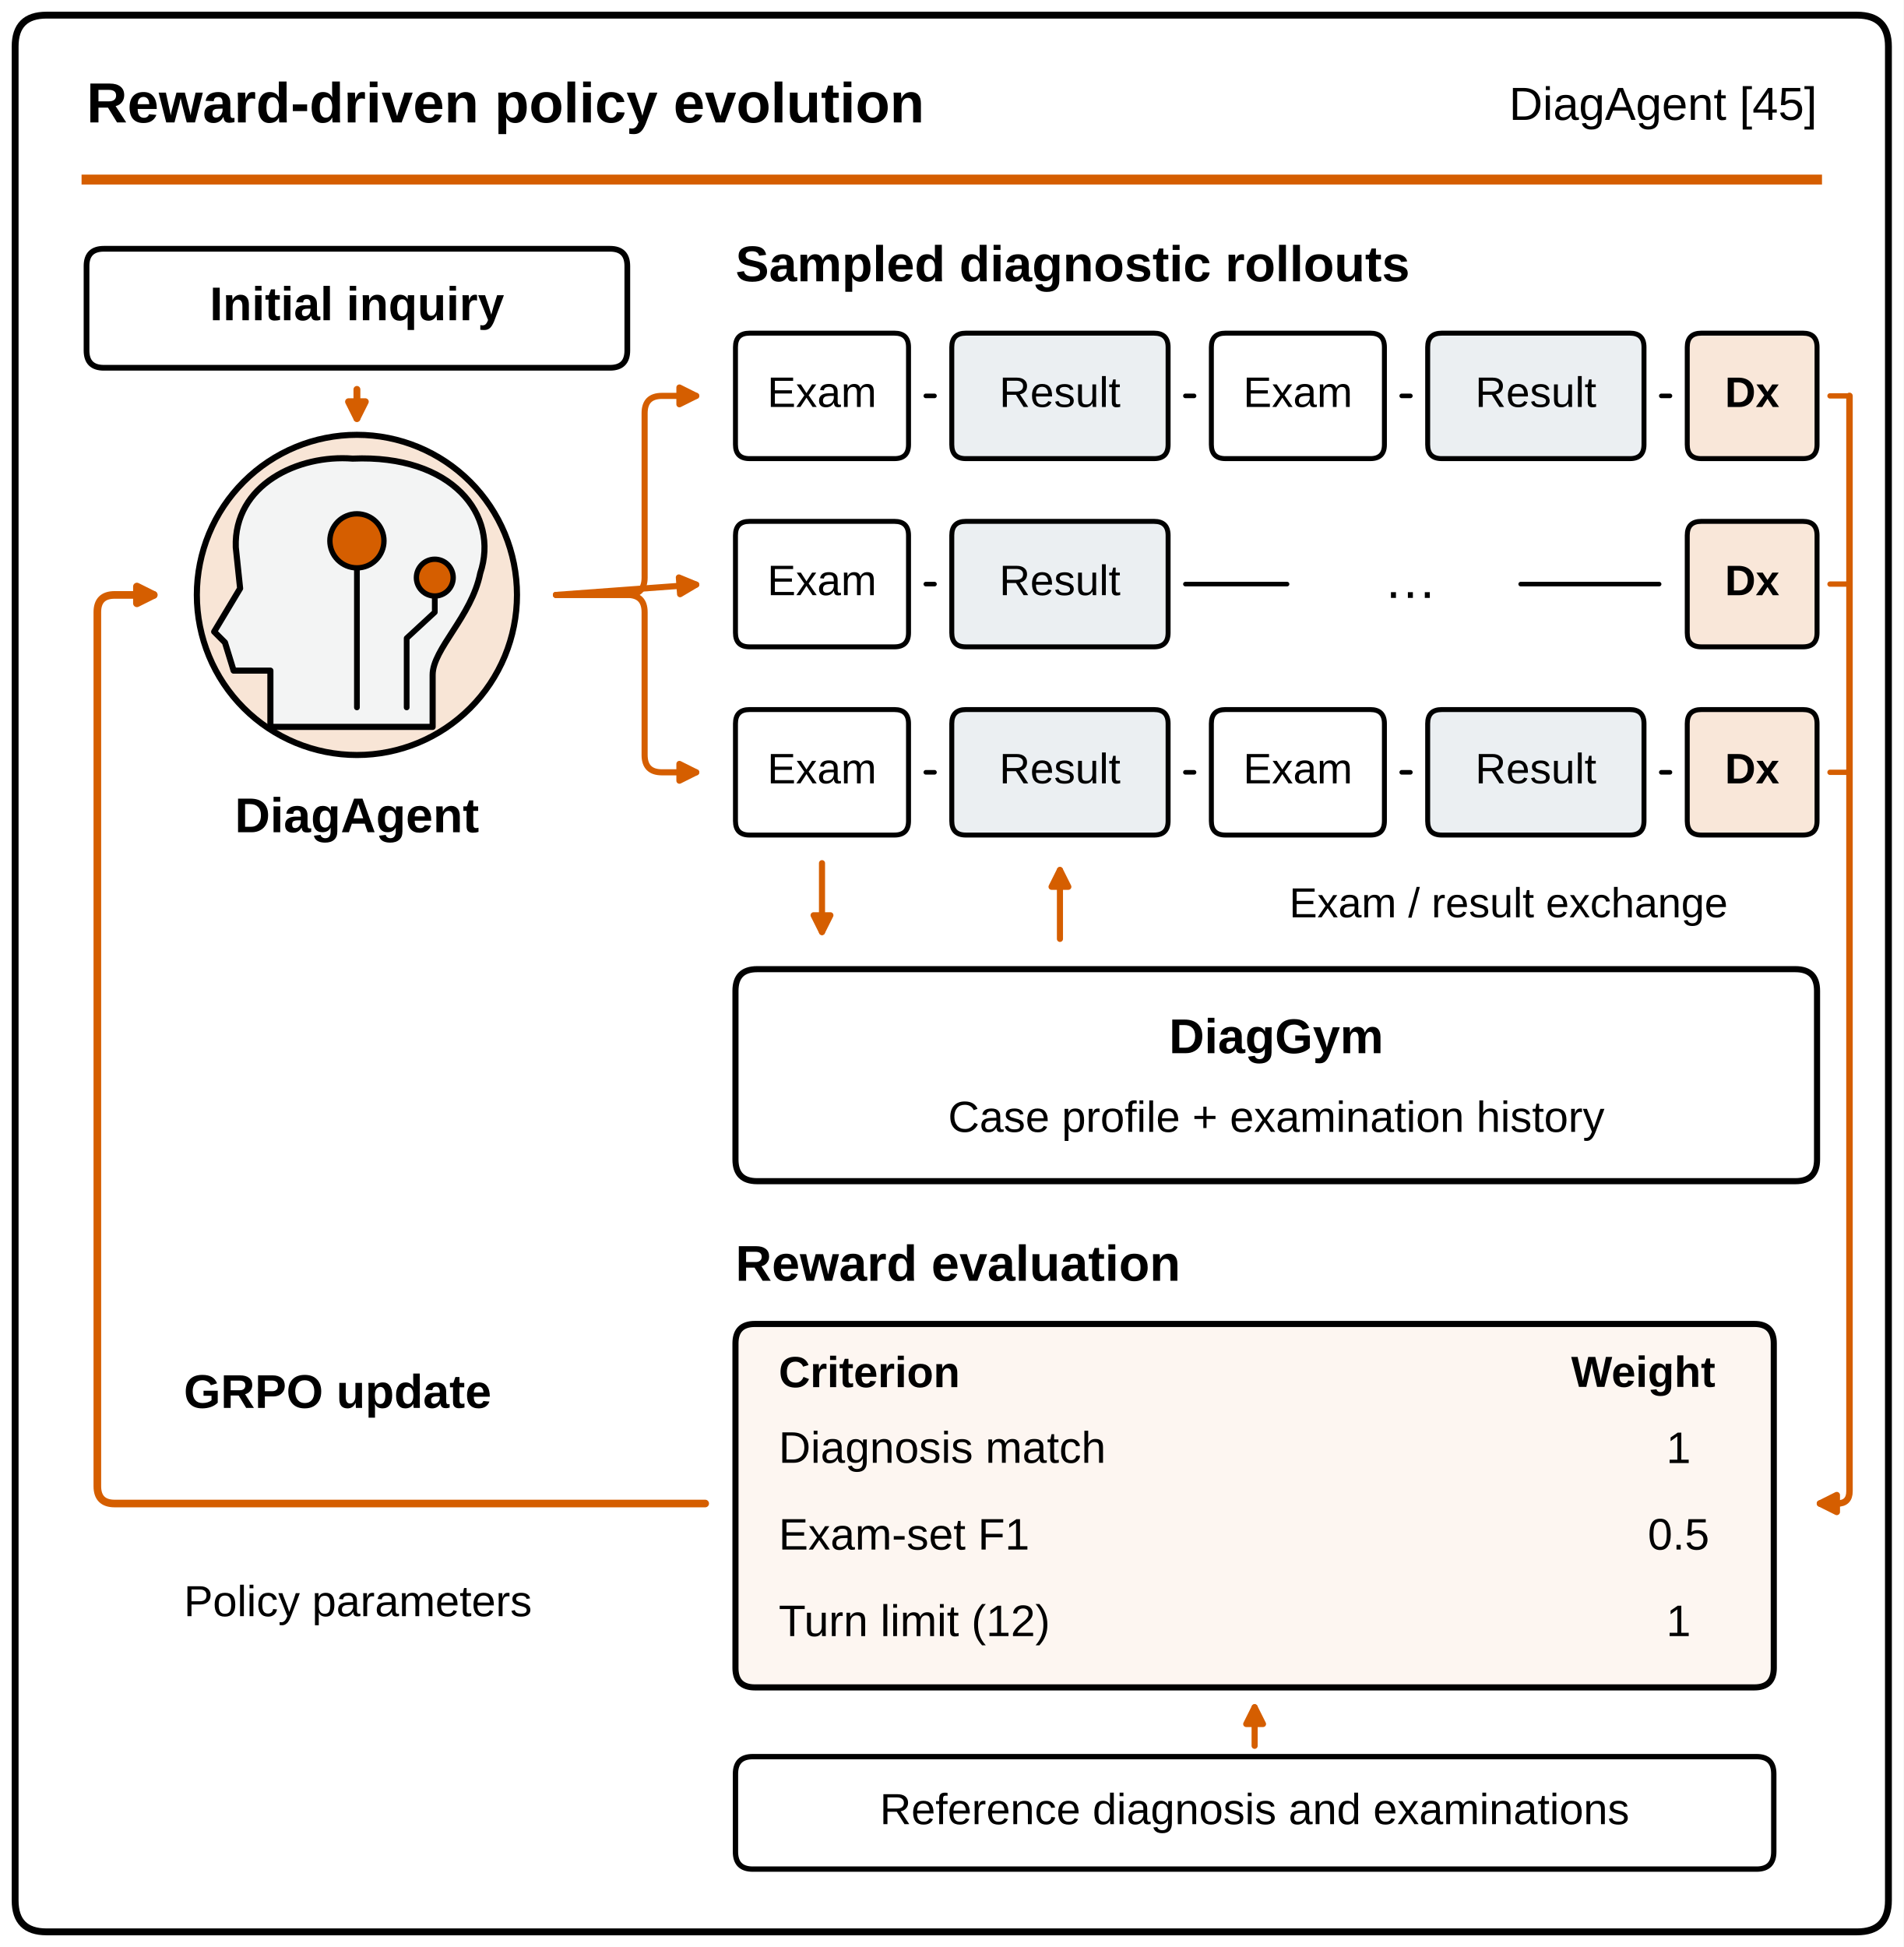
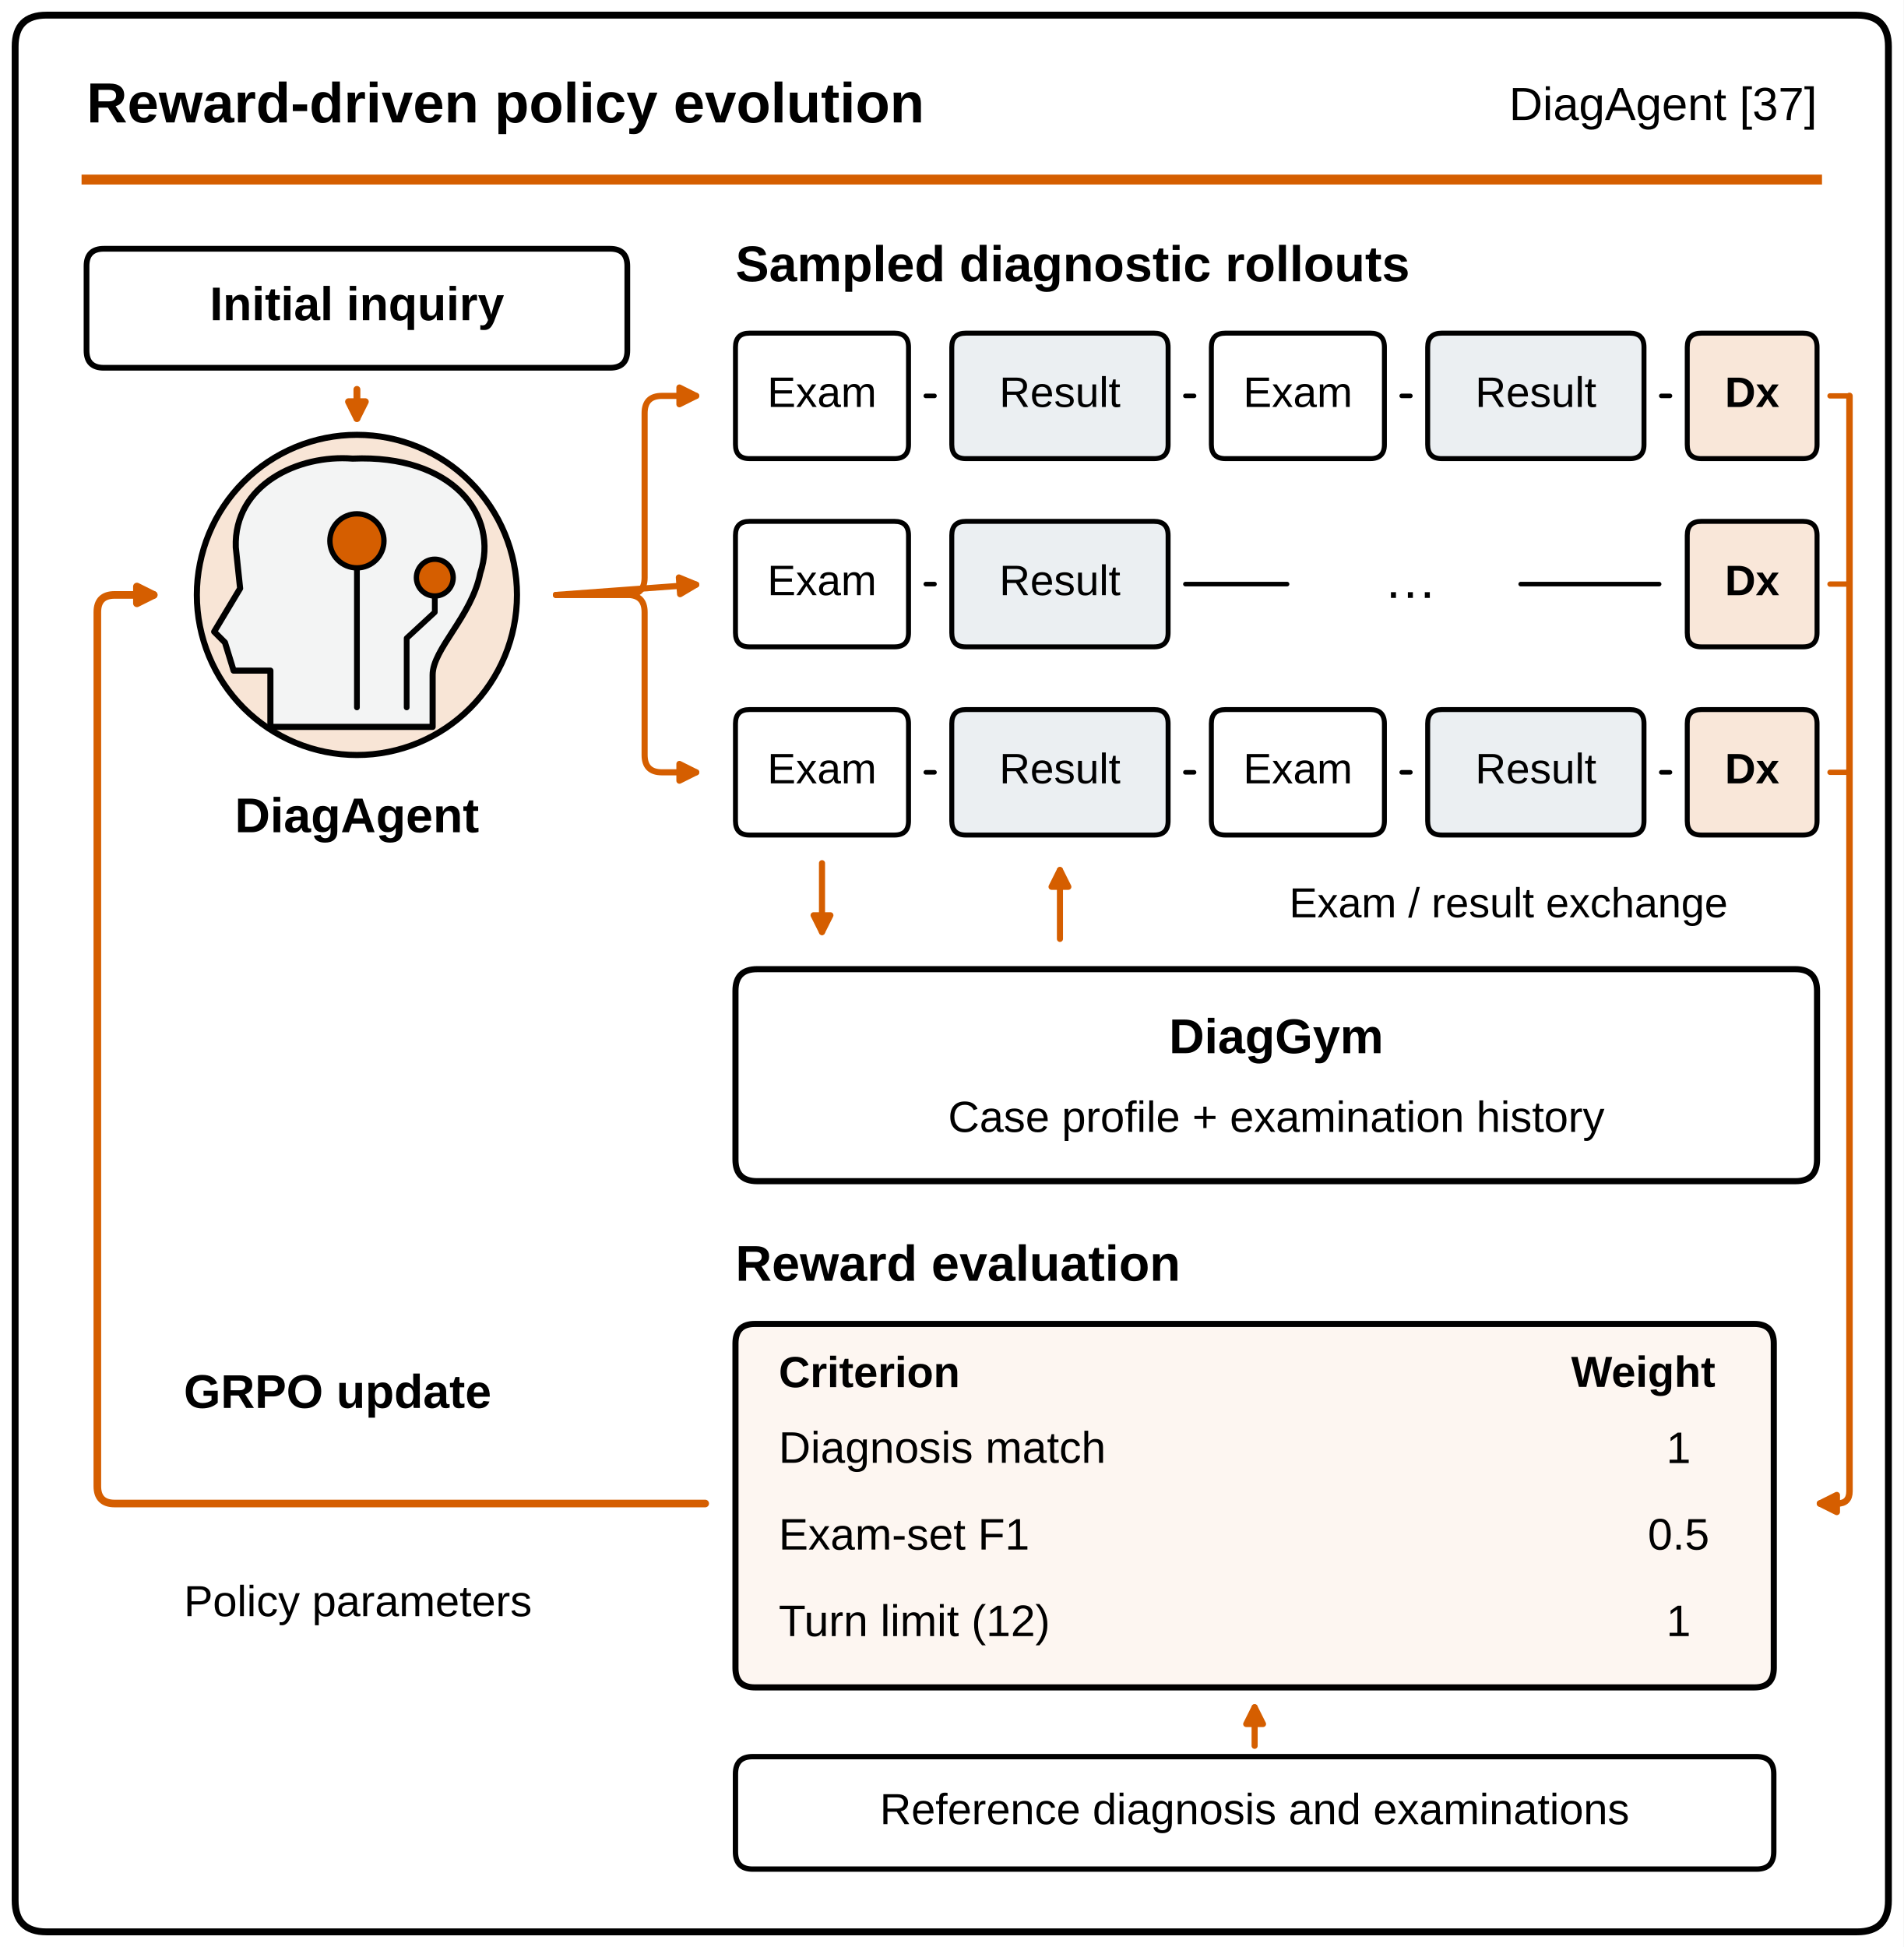
<svg xmlns="http://www.w3.org/2000/svg" width="249.449pt" height="255.118pt" viewBox="0 0 249.449 255.118" version="1.1">
  <defs>
    <style type="text/css">*{stroke-linejoin: round; stroke-linecap: butt}</style>
  </defs>
  <g id="figure_1">
    <g id="patch_1">
-       <path d="M 0 255.118  L 249.449 255.118  L 249.449 0  L 0 0  z " style="fill: #ffffff" />
+       <path d="M 0 255.118 L 249.449 255.118 L 249.449 0 L 0 0 z " style="fill: #ffffff" />
    </g>
    <g id="axes_1">
      <g id="patch_2">
-         <path d="M 6.094 253.134  L 243.354 253.134  Q 247.465 253.134 247.465 249.024  L 247.465 6.094  Q 247.465 1.984 243.354 1.984  L 6.094 1.984  Q 1.984 1.984 1.984 6.094  L 1.984 249.024  Q 1.984 253.134 6.094 253.134  z " clip-path="url(#p8d69294ea0)" style="fill: #ffffff; stroke: #000000; stroke-width: 0.9; stroke-linejoin: miter" />
+         <path d="M 6.094 253.134 L 243.354 253.134 Q 247.465 253.134 247.465 249.024 L 247.465 6.094 Q 247.465 1.984 243.354 1.984 L 6.094 1.984 Q 1.984 1.984 1.984 6.094 L 1.984 249.024 Q 1.984 253.134 6.094 253.134 z " clip-path="url(#p734deee596)" style="fill: #ffffff; stroke: #000000; stroke-width: 0.9; stroke-linejoin: miter" />
      </g>
      <g id="line2d_1">
-         <path d="M 11.339 23.528  L 238.11 23.528  " clip-path="url(#p8d69294ea0)" style="fill: none; stroke: #d55e00; stroke-width: 1.3; stroke-linecap: square" />
+         <path d="M 11.339 23.528 L 238.11 23.528 " clip-path="url(#p734deee596)" style="fill: none; stroke: #d55e00; stroke-width: 1.3; stroke-linecap: square" />
      </g>
      <g id="patch_3">
-         <path d="M 13.606 48.189  L 79.937 48.189  Q 82.205 48.189 82.205 45.921  L 82.205 34.866  Q 82.205 32.598 79.937 32.598  L 13.606 32.598  Q 11.339 32.598 11.339 34.866  L 11.339 45.921  Q 11.339 48.189 13.606 48.189  z " clip-path="url(#p8d69294ea0)" style="fill: #ffffff; stroke: #000000; stroke-width: 0.75; stroke-linejoin: miter" />
+         <path d="M 13.606 48.189 L 79.937 48.189 Q 82.205 48.189 82.205 45.921 L 82.205 34.866 Q 82.205 32.598 79.937 32.598 L 13.606 32.598 Q 11.339 32.598 11.339 34.866 L 11.339 45.921 Q 11.339 48.189 13.606 48.189 z " clip-path="url(#p734deee596)" style="fill: #ffffff; stroke: #000000; stroke-width: 0.75; stroke-linejoin: miter" />
      </g>
      <g id="patch_4">
-         <path d="M 98.22 60.094  L 117.213 60.094  Q 119.055 60.094 119.055 58.252  L 119.055 45.496  Q 119.055 43.654 117.213 43.654  L 98.22 43.654  Q 96.378 43.654 96.378 45.496  L 96.378 58.252  Q 96.378 60.094 98.22 60.094  z " clip-path="url(#p8d69294ea0)" style="fill: #ffffff; stroke: #000000; stroke-width: 0.65; stroke-linejoin: miter" />
+         <path d="M 98.22 60.094 L 117.213 60.094 Q 119.055 60.094 119.055 58.252 L 119.055 45.496 Q 119.055 43.654 117.213 43.654 L 98.22 43.654 Q 96.378 43.654 96.378 45.496 L 96.378 58.252 Q 96.378 60.094 98.22 60.094 z " clip-path="url(#p734deee596)" style="fill: #ffffff; stroke: #000000; stroke-width: 0.65; stroke-linejoin: miter" />
      </g>
      <g id="patch_5">
-         <path d="M 126.567 60.094  L 151.228 60.094  Q 153.071 60.094 153.071 58.252  L 153.071 45.496  Q 153.071 43.654 151.228 43.654  L 126.567 43.654  Q 124.724 43.654 124.724 45.496  L 124.724 58.252  Q 124.724 60.094 126.567 60.094  z " clip-path="url(#p8d69294ea0)" style="fill: #ebeff2; stroke: #000000; stroke-width: 0.65; stroke-linejoin: miter" />
+         <path d="M 126.567 60.094 L 151.228 60.094 Q 153.071 60.094 153.071 58.252 L 153.071 45.496 Q 153.071 43.654 151.228 43.654 L 126.567 43.654 Q 124.724 43.654 124.724 45.496 L 124.724 58.252 Q 124.724 60.094 126.567 60.094 z " clip-path="url(#p734deee596)" style="fill: #ebeff2; stroke: #000000; stroke-width: 0.65; stroke-linejoin: miter" />
      </g>
      <g id="patch_6">
-         <path d="M 160.583 60.094  L 179.575 60.094  Q 181.417 60.094 181.417 58.252  L 181.417 45.496  Q 181.417 43.654 179.575 43.654  L 160.583 43.654  Q 158.74 43.654 158.74 45.496  L 158.74 58.252  Q 158.74 60.094 160.583 60.094  z " clip-path="url(#p8d69294ea0)" style="fill: #ffffff; stroke: #000000; stroke-width: 0.65; stroke-linejoin: miter" />
+         <path d="M 160.583 60.094 L 179.575 60.094 Q 181.417 60.094 181.417 58.252 L 181.417 45.496 Q 181.417 43.654 179.575 43.654 L 160.583 43.654 Q 158.74 43.654 158.74 45.496 L 158.74 58.252 Q 158.74 60.094 160.583 60.094 z " clip-path="url(#p734deee596)" style="fill: #ffffff; stroke: #000000; stroke-width: 0.65; stroke-linejoin: miter" />
      </g>
      <g id="patch_7">
-         <path d="M 188.929 60.094  L 213.591 60.094  Q 215.433 60.094 215.433 58.252  L 215.433 45.496  Q 215.433 43.654 213.591 43.654  L 188.929 43.654  Q 187.087 43.654 187.087 45.496  L 187.087 58.252  Q 187.087 60.094 188.929 60.094  z " clip-path="url(#p8d69294ea0)" style="fill: #ebeff2; stroke: #000000; stroke-width: 0.65; stroke-linejoin: miter" />
+         <path d="M 188.929 60.094 L 213.591 60.094 Q 215.433 60.094 215.433 58.252 L 215.433 45.496 Q 215.433 43.654 213.591 43.654 L 188.929 43.654 Q 187.087 43.654 187.087 45.496 L 187.087 58.252 Q 187.087 60.094 188.929 60.094 z " clip-path="url(#p734deee596)" style="fill: #ebeff2; stroke: #000000; stroke-width: 0.65; stroke-linejoin: miter" />
      </g>
      <g id="patch_8">
-         <path d="M 222.945 60.094  L 236.268 60.094  Q 238.11 60.094 238.11 58.252  L 238.11 45.496  Q 238.11 43.654 236.268 43.654  L 222.945 43.654  Q 221.102 43.654 221.102 45.496  L 221.102 58.252  Q 221.102 60.094 222.945 60.094  z " clip-path="url(#p8d69294ea0)" style="fill: #f9e7d9; stroke: #000000; stroke-width: 0.65; stroke-linejoin: miter" />
+         <path d="M 222.945 60.094 L 236.268 60.094 Q 238.11 60.094 238.11 58.252 L 238.11 45.496 Q 238.11 43.654 236.268 43.654 L 222.945 43.654 Q 221.102 43.654 221.102 45.496 L 221.102 58.252 Q 221.102 60.094 222.945 60.094 z " clip-path="url(#p734deee596)" style="fill: #f9e7d9; stroke: #000000; stroke-width: 0.65; stroke-linejoin: miter" />
      </g>
      <g id="patch_9">
-         <path d="M 98.22 84.756  L 117.213 84.756  Q 119.055 84.756 119.055 82.913  L 119.055 70.157  Q 119.055 68.315 117.213 68.315  L 98.22 68.315  Q 96.378 68.315 96.378 70.157  L 96.378 82.913  Q 96.378 84.756 98.22 84.756  z " clip-path="url(#p8d69294ea0)" style="fill: #ffffff; stroke: #000000; stroke-width: 0.65; stroke-linejoin: miter" />
+         <path d="M 98.22 84.756 L 117.213 84.756 Q 119.055 84.756 119.055 82.913 L 119.055 70.157 Q 119.055 68.315 117.213 68.315 L 98.22 68.315 Q 96.378 68.315 96.378 70.157 L 96.378 82.913 Q 96.378 84.756 98.22 84.756 z " clip-path="url(#p734deee596)" style="fill: #ffffff; stroke: #000000; stroke-width: 0.65; stroke-linejoin: miter" />
      </g>
      <g id="patch_10">
-         <path d="M 126.567 84.756  L 151.228 84.756  Q 153.071 84.756 153.071 82.913  L 153.071 70.157  Q 153.071 68.315 151.228 68.315  L 126.567 68.315  Q 124.724 68.315 124.724 70.157  L 124.724 82.913  Q 124.724 84.756 126.567 84.756  z " clip-path="url(#p8d69294ea0)" style="fill: #ebeff2; stroke: #000000; stroke-width: 0.65; stroke-linejoin: miter" />
+         <path d="M 126.567 84.756 L 151.228 84.756 Q 153.071 84.756 153.071 82.913 L 153.071 70.157 Q 153.071 68.315 151.228 68.315 L 126.567 68.315 Q 124.724 68.315 124.724 70.157 L 124.724 82.913 Q 124.724 84.756 126.567 84.756 z " clip-path="url(#p734deee596)" style="fill: #ebeff2; stroke: #000000; stroke-width: 0.65; stroke-linejoin: miter" />
      </g>
      <g id="patch_11">
-         <path d="M 222.945 84.756  L 236.268 84.756  Q 238.11 84.756 238.11 82.913  L 238.11 70.157  Q 238.11 68.315 236.268 68.315  L 222.945 68.315  Q 221.102 68.315 221.102 70.157  L 221.102 82.913  Q 221.102 84.756 222.945 84.756  z " clip-path="url(#p8d69294ea0)" style="fill: #f9e7d9; stroke: #000000; stroke-width: 0.65; stroke-linejoin: miter" />
+         <path d="M 222.945 84.756 L 236.268 84.756 Q 238.11 84.756 238.11 82.913 L 238.11 70.157 Q 238.11 68.315 236.268 68.315 L 222.945 68.315 Q 221.102 68.315 221.102 70.157 L 221.102 82.913 Q 221.102 84.756 222.945 84.756 z " clip-path="url(#p734deee596)" style="fill: #f9e7d9; stroke: #000000; stroke-width: 0.65; stroke-linejoin: miter" />
      </g>
      <g id="patch_12">
-         <path d="M 98.22 109.417  L 117.213 109.417  Q 119.055 109.417 119.055 107.575  L 119.055 94.819  Q 119.055 92.976 117.213 92.976  L 98.22 92.976  Q 96.378 92.976 96.378 94.819  L 96.378 107.575  Q 96.378 109.417 98.22 109.417  z " clip-path="url(#p8d69294ea0)" style="fill: #ffffff; stroke: #000000; stroke-width: 0.65; stroke-linejoin: miter" />
+         <path d="M 98.22 109.417 L 117.213 109.417 Q 119.055 109.417 119.055 107.575 L 119.055 94.819 Q 119.055 92.976 117.213 92.976 L 98.22 92.976 Q 96.378 92.976 96.378 94.819 L 96.378 107.575 Q 96.378 109.417 98.22 109.417 z " clip-path="url(#p734deee596)" style="fill: #ffffff; stroke: #000000; stroke-width: 0.65; stroke-linejoin: miter" />
      </g>
      <g id="patch_13">
-         <path d="M 126.567 109.417  L 151.228 109.417  Q 153.071 109.417 153.071 107.575  L 153.071 94.819  Q 153.071 92.976 151.228 92.976  L 126.567 92.976  Q 124.724 92.976 124.724 94.819  L 124.724 107.575  Q 124.724 109.417 126.567 109.417  z " clip-path="url(#p8d69294ea0)" style="fill: #ebeff2; stroke: #000000; stroke-width: 0.65; stroke-linejoin: miter" />
+         <path d="M 126.567 109.417 L 151.228 109.417 Q 153.071 109.417 153.071 107.575 L 153.071 94.819 Q 153.071 92.976 151.228 92.976 L 126.567 92.976 Q 124.724 92.976 124.724 94.819 L 124.724 107.575 Q 124.724 109.417 126.567 109.417 z " clip-path="url(#p734deee596)" style="fill: #ebeff2; stroke: #000000; stroke-width: 0.65; stroke-linejoin: miter" />
      </g>
      <g id="patch_14">
-         <path d="M 160.583 109.417  L 179.575 109.417  Q 181.417 109.417 181.417 107.575  L 181.417 94.819  Q 181.417 92.976 179.575 92.976  L 160.583 92.976  Q 158.74 92.976 158.74 94.819  L 158.74 107.575  Q 158.74 109.417 160.583 109.417  z " clip-path="url(#p8d69294ea0)" style="fill: #ffffff; stroke: #000000; stroke-width: 0.65; stroke-linejoin: miter" />
+         <path d="M 160.583 109.417 L 179.575 109.417 Q 181.417 109.417 181.417 107.575 L 181.417 94.819 Q 181.417 92.976 179.575 92.976 L 160.583 92.976 Q 158.74 92.976 158.74 94.819 L 158.74 107.575 Q 158.74 109.417 160.583 109.417 z " clip-path="url(#p734deee596)" style="fill: #ffffff; stroke: #000000; stroke-width: 0.65; stroke-linejoin: miter" />
      </g>
      <g id="patch_15">
-         <path d="M 188.929 109.417  L 213.591 109.417  Q 215.433 109.417 215.433 107.575  L 215.433 94.819  Q 215.433 92.976 213.591 92.976  L 188.929 92.976  Q 187.087 92.976 187.087 94.819  L 187.087 107.575  Q 187.087 109.417 188.929 109.417  z " clip-path="url(#p8d69294ea0)" style="fill: #ebeff2; stroke: #000000; stroke-width: 0.65; stroke-linejoin: miter" />
+         <path d="M 188.929 109.417 L 213.591 109.417 Q 215.433 109.417 215.433 107.575 L 215.433 94.819 Q 215.433 92.976 213.591 92.976 L 188.929 92.976 Q 187.087 92.976 187.087 94.819 L 187.087 107.575 Q 187.087 109.417 188.929 109.417 z " clip-path="url(#p734deee596)" style="fill: #ebeff2; stroke: #000000; stroke-width: 0.65; stroke-linejoin: miter" />
      </g>
      <g id="patch_16">
-         <path d="M 222.945 109.417  L 236.268 109.417  Q 238.11 109.417 238.11 107.575  L 238.11 94.819  Q 238.11 92.976 236.268 92.976  L 222.945 92.976  Q 221.102 92.976 221.102 94.819  L 221.102 107.575  Q 221.102 109.417 222.945 109.417  z " clip-path="url(#p8d69294ea0)" style="fill: #f9e7d9; stroke: #000000; stroke-width: 0.65; stroke-linejoin: miter" />
+         <path d="M 222.945 109.417 L 236.268 109.417 Q 238.11 109.417 238.11 107.575 L 238.11 94.819 Q 238.11 92.976 236.268 92.976 L 222.945 92.976 Q 221.102 92.976 221.102 94.819 L 221.102 107.575 Q 221.102 109.417 222.945 109.417 z " clip-path="url(#p734deee596)" style="fill: #f9e7d9; stroke: #000000; stroke-width: 0.65; stroke-linejoin: miter" />
      </g>
      <g id="patch_17">
-         <path d="M 99.213 154.772  L 235.276 154.772  Q 238.11 154.772 238.11 151.937  L 238.11 129.827  Q 238.11 126.992 235.276 126.992  L 99.213 126.992  Q 96.378 126.992 96.378 129.827  L 96.378 151.937  Q 96.378 154.772 99.213 154.772  z " clip-path="url(#p8d69294ea0)" style="fill: #ffffff; stroke: #000000; stroke-width: 0.8; stroke-linejoin: miter" />
+         <path d="M 99.213 154.772 L 235.276 154.772 Q 238.11 154.772 238.11 151.937 L 238.11 129.827 Q 238.11 126.992 235.276 126.992 L 99.213 126.992 Q 96.378 126.992 96.378 129.827 L 96.378 151.937 Q 96.378 154.772 99.213 154.772 z " clip-path="url(#p734deee596)" style="fill: #ffffff; stroke: #000000; stroke-width: 0.8; stroke-linejoin: miter" />
      </g>
      <g id="patch_18">
-         <path d="M 98.929 221.102  L 229.89 221.102  Q 232.441 221.102 232.441 218.551  L 232.441 176.031  Q 232.441 173.48 229.89 173.48  L 98.929 173.48  Q 96.378 173.48 96.378 176.031  L 96.378 218.551  Q 96.378 221.102 98.929 221.102  z " clip-path="url(#p8d69294ea0)" style="fill: #fdf6f1; stroke: #000000; stroke-width: 0.8; stroke-linejoin: miter" />
+         <path d="M 98.929 221.102 L 229.89 221.102 Q 232.441 221.102 232.441 218.551 L 232.441 176.031 Q 232.441 173.48 229.89 173.48 L 98.929 173.48 Q 96.378 173.48 96.378 176.031 L 96.378 218.551 Q 96.378 221.102 98.929 221.102 z " clip-path="url(#p734deee596)" style="fill: #fdf6f1; stroke: #000000; stroke-width: 0.8; stroke-linejoin: miter" />
      </g>
      <g id="patch_19">
-         <path d="M 98.646 244.913  L 230.173 244.913  Q 232.441 244.913 232.441 242.646  L 232.441 232.441  Q 232.441 230.173 230.173 230.173  L 98.646 230.173  Q 96.378 230.173 96.378 232.441  L 96.378 242.646  Q 96.378 244.913 98.646 244.913  z " clip-path="url(#p8d69294ea0)" style="fill: #ffffff; stroke: #000000; stroke-width: 0.7; stroke-linejoin: miter" />
+         <path d="M 98.646 244.913 L 230.173 244.913 Q 232.441 244.913 232.441 242.646 L 232.441 232.441 Q 232.441 230.173 230.173 230.173 L 98.646 230.173 Q 96.378 230.173 96.378 232.441 L 96.378 242.646 Q 96.378 244.913 98.646 244.913 z " clip-path="url(#p734deee596)" style="fill: #ffffff; stroke: #000000; stroke-width: 0.7; stroke-linejoin: miter" />
      </g>
      <g id="patch_20">
-         <path d="M 46.772 98.929  C 52.335 98.929 57.671 96.719 61.604 92.785  C 65.538 88.852 67.748 83.516 67.748 77.953  C 67.748 72.39 65.538 67.054 61.604 63.12  C 57.671 59.187 52.335 56.976 46.772 56.976  C 41.209 56.976 35.873 59.187 31.939 63.12  C 28.005 67.054 25.795 72.39 25.795 77.953  C 25.795 83.516 28.005 88.852 31.939 92.785  C 35.873 96.719 41.209 98.929 46.772 98.929  z " clip-path="url(#p8d69294ea0)" style="fill: #f8e5d6; stroke: #000000; stroke-width: 0.8; stroke-linejoin: miter" />
+         <path d="M 46.772 98.929 C 52.335 98.929 57.671 96.719 61.604 92.785 C 65.538 88.852 67.748 83.516 67.748 77.953 C 67.748 72.39 65.538 67.054 61.604 63.12 C 57.671 59.187 52.335 56.976 46.772 56.976 C 41.209 56.976 35.873 59.187 31.939 63.12 C 28.005 67.054 25.795 72.39 25.795 77.953 C 25.795 83.516 28.005 88.852 31.939 92.785 C 35.873 96.719 41.209 98.929 46.772 98.929 z " clip-path="url(#p734deee596)" style="fill: #f8e5d6; stroke: #000000; stroke-width: 0.8; stroke-linejoin: miter" />
      </g>
      <g id="patch_21">
-         <path d="M 56.693 95.244  L 35.433 95.244  L 35.433 87.874  L 30.614 87.874  L 29.48 84.189  L 28.063 82.772  L 31.465 77.102  L 30.898 71.717  C 30.614 63.496 39.118 59.528 46.205 60.094  C 59.244 59.528 65.48 67.465 62.929 75.118  C 61.795 80.787 56.693 85.039 56.693 88.441  z " clip-path="url(#p8d69294ea0)" style="fill: #f3f4f4; stroke: #000000; stroke-width: 0.8; stroke-linecap: round" />
+         <path d="M 56.693 95.244 L 35.433 95.244 L 35.433 87.874 L 30.614 87.874 L 29.48 84.189 L 28.063 82.772 L 31.465 77.102 L 30.898 71.717 C 30.614 63.496 39.118 59.528 46.205 60.094 C 59.244 59.528 65.48 67.465 62.929 75.118 C 61.795 80.787 56.693 85.039 56.693 88.441 z " clip-path="url(#p734deee596)" style="fill: #f3f4f4; stroke: #000000; stroke-width: 0.8; stroke-linecap: round" />
      </g>
      <g id="patch_22">
-         <path d="M 46.772 51.024  Q 46.772 53.433 46.772 54.836  " clip-path="url(#p8d69294ea0)" style="fill: none; stroke: #d55e00; stroke-width: 0.9; stroke-linecap: round" />
-         <path d="M 47.872 52.636  L 46.772 54.836  L 45.672 52.636  z " clip-path="url(#p8d69294ea0)" style="fill: #d55e00; stroke: #d55e00; stroke-width: 0.9; stroke-linecap: round" />
+         <path d="M 46.772 51.024 Q 46.772 53.433 46.772 54.836 " clip-path="url(#p734deee596)" style="fill: none; stroke: #d55e00; stroke-width: 0.9; stroke-linecap: round" />
+         <path d="M 47.872 52.636 L 46.772 54.836 L 45.672 52.636 z " clip-path="url(#p734deee596)" style="fill: #d55e00; stroke: #d55e00; stroke-width: 0.9; stroke-linecap: round" />
      </g>
      <g id="line2d_2">
-         <path d="M 46.772 70.866  L 46.772 92.693  " clip-path="url(#p8d69294ea0)" style="fill: none; stroke: #000000; stroke-width: 0.75; stroke-linecap: round" />
+         <path d="M 46.772 70.866 L 46.772 92.693 " clip-path="url(#p734deee596)" style="fill: none; stroke: #000000; stroke-width: 0.75; stroke-linecap: round" />
      </g>
      <g id="line2d_3">
-         <path d="M 56.976 75.685  L 56.976 80.22  L 53.291 83.622  L 53.291 92.693  " clip-path="url(#p8d69294ea0)" style="fill: none; stroke: #000000; stroke-width: 0.75; stroke-linecap: round" />
+         <path d="M 56.976 75.685 L 56.976 80.22 L 53.291 83.622 L 53.291 92.693 " clip-path="url(#p734deee596)" style="fill: none; stroke: #000000; stroke-width: 0.75; stroke-linecap: round" />
      </g>
      <g id="patch_23">
-         <path d="M 72.85 77.953  L 82.205 77.953  Q 84.472 77.953 84.472 75.685  L 84.472 54.142  Q 84.472 51.874 86.74 51.874  L 91.232 51.874  " clip-path="url(#p8d69294ea0)" style="fill: none; stroke: #d55e00; stroke-width: 0.8; stroke-linecap: round" />
-         <path d="M 89.032 50.774  L 91.232 51.874  L 89.032 52.974  z " clip-path="url(#p8d69294ea0)" style="fill: #d55e00; stroke: #d55e00; stroke-width: 0.8; stroke-linecap: round" />
+         <path d="M 72.85 77.953 L 82.205 77.953 Q 84.472 77.953 84.472 75.685 L 84.472 54.142 Q 84.472 51.874 86.74 51.874 L 91.232 51.874 " clip-path="url(#p734deee596)" style="fill: none; stroke: #d55e00; stroke-width: 0.8; stroke-linecap: round" />
+         <path d="M 89.032 50.774 L 91.232 51.874 L 89.032 52.974 z " clip-path="url(#p734deee596)" style="fill: #d55e00; stroke: #d55e00; stroke-width: 0.8; stroke-linecap: round" />
      </g>
      <g id="patch_24">
-         <path d="M 72.85 77.953  Q 82.488 77.244 91.234 76.601  " clip-path="url(#p8d69294ea0)" style="fill: none; stroke: #d55e00; stroke-width: 0.8; stroke-linecap: round" />
-         <path d="M 88.959 75.665  L 91.234 76.601  L 89.121 77.859  z " clip-path="url(#p8d69294ea0)" style="fill: #d55e00; stroke: #d55e00; stroke-width: 0.8; stroke-linecap: round" />
+         <path d="M 72.85 77.953 Q 82.488 77.244 91.234 76.601 " clip-path="url(#p734deee596)" style="fill: none; stroke: #d55e00; stroke-width: 0.8; stroke-linecap: round" />
+         <path d="M 88.959 75.665 L 91.234 76.601 L 89.121 77.859 z " clip-path="url(#p734deee596)" style="fill: #d55e00; stroke: #d55e00; stroke-width: 0.8; stroke-linecap: round" />
      </g>
      <g id="patch_25">
-         <path d="M 72.85 77.953  L 82.205 77.953  Q 84.472 77.953 84.472 80.22  L 84.472 98.929  Q 84.472 101.197 86.74 101.197  L 91.232 101.197  " clip-path="url(#p8d69294ea0)" style="fill: none; stroke: #d55e00; stroke-width: 0.8; stroke-linecap: round" />
-         <path d="M 89.032 100.097  L 91.232 101.197  L 89.032 102.297  z " clip-path="url(#p8d69294ea0)" style="fill: #d55e00; stroke: #d55e00; stroke-width: 0.8; stroke-linecap: round" />
+         <path d="M 72.85 77.953 L 82.205 77.953 Q 84.472 77.953 84.472 80.22 L 84.472 98.929 Q 84.472 101.197 86.74 101.197 L 91.232 101.197 " clip-path="url(#p734deee596)" style="fill: none; stroke: #d55e00; stroke-width: 0.8; stroke-linecap: round" />
+         <path d="M 89.032 100.097 L 91.232 101.197 L 89.032 102.297 z " clip-path="url(#p734deee596)" style="fill: #d55e00; stroke: #d55e00; stroke-width: 0.8; stroke-linecap: round" />
      </g>
      <g id="patch_26">
-         <path d="M 155.339 51.874  Q 155.906 51.874 156.472 51.874  " clip-path="url(#p8d69294ea0)" style="fill: none; stroke: #000000; stroke-width: 0.6; stroke-linecap: round" />
+         <path d="M 155.339 51.874 Q 155.906 51.874 156.472 51.874 " clip-path="url(#p734deee596)" style="fill: none; stroke: #000000; stroke-width: 0.6; stroke-linecap: round" />
      </g>
      <g id="patch_27">
-         <path d="M 183.685 51.874  Q 184.252 51.874 184.819 51.874  " clip-path="url(#p8d69294ea0)" style="fill: none; stroke: #000000; stroke-width: 0.6; stroke-linecap: round" />
+         <path d="M 183.685 51.874 Q 184.252 51.874 184.819 51.874 " clip-path="url(#p734deee596)" style="fill: none; stroke: #000000; stroke-width: 0.6; stroke-linecap: round" />
      </g>
      <g id="patch_28">
-         <path d="M 217.701 51.874  Q 218.268 51.874 218.835 51.874  " clip-path="url(#p8d69294ea0)" style="fill: none; stroke: #000000; stroke-width: 0.6; stroke-linecap: round" />
+         <path d="M 217.701 51.874 Q 218.268 51.874 218.835 51.874 " clip-path="url(#p734deee596)" style="fill: none; stroke: #000000; stroke-width: 0.6; stroke-linecap: round" />
      </g>
      <g id="patch_29">
-         <path d="M 121.323 51.874  Q 121.89 51.874 122.457 51.874  " clip-path="url(#p8d69294ea0)" style="fill: none; stroke: #000000; stroke-width: 0.6; stroke-linecap: round" />
+         <path d="M 121.323 51.874 Q 121.89 51.874 122.457 51.874 " clip-path="url(#p734deee596)" style="fill: none; stroke: #000000; stroke-width: 0.6; stroke-linecap: round" />
      </g>
      <g id="patch_30">
-         <path d="M 155.339 76.535  Q 162 76.535 168.661 76.535  " clip-path="url(#p8d69294ea0)" style="fill: none; stroke: #000000; stroke-width: 0.6; stroke-linecap: round" />
+         <path d="M 155.339 76.535 Q 162 76.535 168.661 76.535 " clip-path="url(#p734deee596)" style="fill: none; stroke: #000000; stroke-width: 0.6; stroke-linecap: round" />
      </g>
      <g id="patch_31">
-         <path d="M 199.276 76.535  Q 208.346 76.535 217.417 76.535  " clip-path="url(#p8d69294ea0)" style="fill: none; stroke: #000000; stroke-width: 0.6; stroke-linecap: round" />
+         <path d="M 199.276 76.535 Q 208.346 76.535 217.417 76.535 " clip-path="url(#p734deee596)" style="fill: none; stroke: #000000; stroke-width: 0.6; stroke-linecap: round" />
      </g>
      <g id="patch_32">
-         <path d="M 121.323 76.535  Q 121.89 76.535 122.457 76.535  " clip-path="url(#p8d69294ea0)" style="fill: none; stroke: #000000; stroke-width: 0.6; stroke-linecap: round" />
+         <path d="M 121.323 76.535 Q 121.89 76.535 122.457 76.535 " clip-path="url(#p734deee596)" style="fill: none; stroke: #000000; stroke-width: 0.6; stroke-linecap: round" />
      </g>
      <g id="patch_33">
-         <path d="M 155.339 101.197  Q 155.906 101.197 156.472 101.197  " clip-path="url(#p8d69294ea0)" style="fill: none; stroke: #000000; stroke-width: 0.6; stroke-linecap: round" />
+         <path d="M 155.339 101.197 Q 155.906 101.197 156.472 101.197 " clip-path="url(#p734deee596)" style="fill: none; stroke: #000000; stroke-width: 0.6; stroke-linecap: round" />
      </g>
      <g id="patch_34">
-         <path d="M 183.685 101.197  Q 184.252 101.197 184.819 101.197  " clip-path="url(#p8d69294ea0)" style="fill: none; stroke: #000000; stroke-width: 0.6; stroke-linecap: round" />
+         <path d="M 183.685 101.197 Q 184.252 101.197 184.819 101.197 " clip-path="url(#p734deee596)" style="fill: none; stroke: #000000; stroke-width: 0.6; stroke-linecap: round" />
      </g>
      <g id="patch_35">
-         <path d="M 217.701 101.197  Q 218.268 101.197 218.835 101.197  " clip-path="url(#p8d69294ea0)" style="fill: none; stroke: #000000; stroke-width: 0.6; stroke-linecap: round" />
+         <path d="M 217.701 101.197 Q 218.268 101.197 218.835 101.197 " clip-path="url(#p734deee596)" style="fill: none; stroke: #000000; stroke-width: 0.6; stroke-linecap: round" />
      </g>
      <g id="patch_36">
-         <path d="M 121.323 101.197  Q 121.89 101.197 122.457 101.197  " clip-path="url(#p8d69294ea0)" style="fill: none; stroke: #000000; stroke-width: 0.6; stroke-linecap: round" />
+         <path d="M 121.323 101.197 Q 121.89 101.197 122.457 101.197 " clip-path="url(#p734deee596)" style="fill: none; stroke: #000000; stroke-width: 0.6; stroke-linecap: round" />
      </g>
      <g id="patch_37">
-         <path d="M 107.717 113.102  Q 107.717 118.063 107.717 122.129  " clip-path="url(#p8d69294ea0)" style="fill: none; stroke: #d55e00; stroke-width: 0.8; stroke-linecap: round" />
-         <path d="M 108.817 119.929  L 107.717 122.129  L 106.617 119.929  z " clip-path="url(#p8d69294ea0)" style="fill: #d55e00; stroke: #d55e00; stroke-width: 0.8; stroke-linecap: round" />
+         <path d="M 107.717 113.102 Q 107.717 118.063 107.717 122.129 " clip-path="url(#p734deee596)" style="fill: none; stroke: #d55e00; stroke-width: 0.8; stroke-linecap: round" />
+         <path d="M 108.817 119.929 L 107.717 122.129 L 106.617 119.929 z " clip-path="url(#p734deee596)" style="fill: #d55e00; stroke: #d55e00; stroke-width: 0.8; stroke-linecap: round" />
      </g>
      <g id="patch_38">
-         <path d="M 138.898 123.024  Q 138.898 118.063 138.898 113.997  " clip-path="url(#p8d69294ea0)" style="fill: none; stroke: #d55e00; stroke-width: 0.8; stroke-linecap: round" />
-         <path d="M 137.798 116.197  L 138.898 113.997  L 139.998 116.197  z " clip-path="url(#p8d69294ea0)" style="fill: #d55e00; stroke: #d55e00; stroke-width: 0.8; stroke-linecap: round" />
+         <path d="M 138.898 123.024 Q 138.898 118.063 138.898 113.997 " clip-path="url(#p734deee596)" style="fill: none; stroke: #d55e00; stroke-width: 0.8; stroke-linecap: round" />
+         <path d="M 137.798 116.197 L 138.898 113.997 L 139.998 116.197 z " clip-path="url(#p734deee596)" style="fill: #d55e00; stroke: #d55e00; stroke-width: 0.8; stroke-linecap: round" />
      </g>
      <g id="patch_39">
-         <path d="M 239.811 51.874  Q 241.087 51.874 242.362 51.874  " clip-path="url(#p8d69294ea0)" style="fill: none; stroke: #d55e00; stroke-width: 0.7; stroke-linecap: round" />
+         <path d="M 239.811 51.874 Q 241.087 51.874 242.362 51.874 " clip-path="url(#p734deee596)" style="fill: none; stroke: #d55e00; stroke-width: 0.7; stroke-linecap: round" />
      </g>
      <g id="patch_40">
-         <path d="M 239.811 76.535  Q 241.087 76.535 242.362 76.535  " clip-path="url(#p8d69294ea0)" style="fill: none; stroke: #d55e00; stroke-width: 0.7; stroke-linecap: round" />
+         <path d="M 239.811 76.535 Q 241.087 76.535 242.362 76.535 " clip-path="url(#p734deee596)" style="fill: none; stroke: #d55e00; stroke-width: 0.7; stroke-linecap: round" />
      </g>
      <g id="patch_41">
-         <path d="M 239.811 101.197  Q 241.087 101.197 242.362 101.197  " clip-path="url(#p8d69294ea0)" style="fill: none; stroke: #d55e00; stroke-width: 0.7; stroke-linecap: round" />
+         <path d="M 239.811 101.197 Q 241.087 101.197 242.362 101.197 " clip-path="url(#p734deee596)" style="fill: none; stroke: #d55e00; stroke-width: 0.7; stroke-linecap: round" />
      </g>
      <g id="patch_42">
-         <path d="M 242.362 51.874  L 242.362 195.402  Q 242.362 197.008 240.756 197.008  L 238.494 197.008  " clip-path="url(#p8d69294ea0)" style="fill: none; stroke: #d55e00; stroke-width: 0.85; stroke-linecap: round" />
-         <path d="M 240.694 198.108  L 238.494 197.008  L 240.694 195.908  z " clip-path="url(#p8d69294ea0)" style="fill: #d55e00; stroke: #d55e00; stroke-width: 0.85; stroke-linecap: round" />
+         <path d="M 242.362 51.874 L 242.362 195.402 Q 242.362 197.008 240.756 197.008 L 238.494 197.008 " clip-path="url(#p734deee596)" style="fill: none; stroke: #d55e00; stroke-width: 0.85; stroke-linecap: round" />
+         <path d="M 240.694 198.108 L 238.494 197.008 L 240.694 195.908 z " clip-path="url(#p734deee596)" style="fill: #d55e00; stroke: #d55e00; stroke-width: 0.85; stroke-linecap: round" />
      </g>
      <g id="patch_43">
-         <path d="M 164.409 228.756  Q 164.409 225.78 164.409 223.698  " clip-path="url(#p8d69294ea0)" style="fill: none; stroke: #d55e00; stroke-width: 0.8; stroke-linecap: round" />
-         <path d="M 163.309 225.898  L 164.409 223.698  L 165.509 225.898  z " clip-path="url(#p8d69294ea0)" style="fill: #d55e00; stroke: #d55e00; stroke-width: 0.8; stroke-linecap: round" />
+         <path d="M 164.409 228.756 Q 164.409 225.78 164.409 223.698 " clip-path="url(#p734deee596)" style="fill: none; stroke: #d55e00; stroke-width: 0.8; stroke-linecap: round" />
+         <path d="M 163.309 225.898 L 164.409 223.698 L 165.509 225.898 z " clip-path="url(#p734deee596)" style="fill: #d55e00; stroke: #d55e00; stroke-width: 0.8; stroke-linecap: round" />
      </g>
      <g id="patch_44">
-         <path d="M 92.409 197.008  L 15.024 197.008  Q 12.756 197.008 12.756 194.74  L 12.756 80.22  Q 12.756 77.953 15.024 77.953  L 20.142 77.953  " clip-path="url(#p8d69294ea0)" style="fill: none; stroke: #d55e00; stroke-linecap: round" />
-         <path d="M 17.942 76.853  L 20.142 77.953  L 17.942 79.053  z " clip-path="url(#p8d69294ea0)" style="fill: #d55e00; stroke: #d55e00; stroke-linecap: round" />
+         <path d="M 92.409 197.008 L 15.024 197.008 Q 12.756 197.008 12.756 194.74 L 12.756 80.22 Q 12.756 77.953 15.024 77.953 L 20.142 77.953 " clip-path="url(#p734deee596)" style="fill: none; stroke: #d55e00; stroke-linecap: round" />
+         <path d="M 17.942 76.853 L 20.142 77.953 L 17.942 79.053 z " clip-path="url(#p734deee596)" style="fill: #d55e00; stroke: #d55e00; stroke-linecap: round" />
      </g>
      <g id="patch_45">
-         <path d="M 46.772 74.409  C 47.711 74.409 48.613 74.036 49.277 73.372  C 49.942 72.707 50.315 71.806 50.315 70.866  C 50.315 69.926 49.942 69.025 49.277 68.361  C 48.613 67.696 47.711 67.323 46.772 67.323  C 45.832 67.323 44.931 67.696 44.266 68.361  C 43.602 69.025 43.228 69.926 43.228 70.866  C 43.228 71.806 43.602 72.707 44.266 73.372  C 44.931 74.036 45.832 74.409 46.772 74.409  z " clip-path="url(#p8d69294ea0)" style="fill: #d55e00; stroke: #000000; stroke-width: 0.7; stroke-linejoin: miter" />
+         <path d="M 46.772 74.409 C 47.711 74.409 48.613 74.036 49.277 73.372 C 49.942 72.707 50.315 71.806 50.315 70.866 C 50.315 69.926 49.942 69.025 49.277 68.361 C 48.613 67.696 47.711 67.323 46.772 67.323 C 45.832 67.323 44.931 67.696 44.266 68.361 C 43.602 69.025 43.228 69.926 43.228 70.866 C 43.228 71.806 43.602 72.707 44.266 73.372 C 44.931 74.036 45.832 74.409 46.772 74.409 z " clip-path="url(#p734deee596)" style="fill: #d55e00; stroke: #000000; stroke-width: 0.7; stroke-linejoin: miter" />
      </g>
      <g id="patch_46">
-         <path d="M 56.976 78.094  C 57.615 78.094 58.228 77.841 58.68 77.389  C 59.132 76.937 59.386 76.324 59.386 75.685  C 59.386 75.046 59.132 74.433 58.68 73.981  C 58.228 73.529 57.615 73.276 56.976 73.276  C 56.337 73.276 55.724 73.529 55.273 73.981  C 54.821 74.433 54.567 75.046 54.567 75.685  C 54.567 76.324 54.821 76.937 55.273 77.389  C 55.724 77.841 56.337 78.094 56.976 78.094  z " clip-path="url(#p8d69294ea0)" style="fill: #d55e00; stroke: #000000; stroke-width: 0.7; stroke-linejoin: miter" />
+         <path d="M 56.976 78.094 C 57.615 78.094 58.228 77.841 58.68 77.389 C 59.132 76.937 59.386 76.324 59.386 75.685 C 59.386 75.046 59.132 74.433 58.68 73.981 C 58.228 73.529 57.615 73.276 56.976 73.276 C 56.337 73.276 55.724 73.529 55.273 73.981 C 54.821 74.433 54.567 75.046 54.567 75.685 C 54.567 76.324 54.821 76.937 55.273 77.389 C 55.724 77.841 56.337 78.094 56.976 78.094 z " clip-path="url(#p734deee596)" style="fill: #d55e00; stroke: #000000; stroke-width: 0.7; stroke-linejoin: miter" />
      </g>
      <g id="text_1">
        <text style="font-weight: 700; font-size: 7.4px; font-family: 'Arial', 'Helvetica', sans-serif; text-anchor: start" x="11.339" y="16.043" transform="rotate(-0 11.33858 16.04288)">Reward-driven policy evolution</text>
      </g>
      <g id="text_2">
-         <text style="font-size: 6.1px; font-family: 'Arial', 'Helvetica', sans-serif; text-anchor: end" x="238.11" y="15.714" transform="rotate(-0 238.1102 15.71443)">DiagAgent [45]</text>
+         <text style="font-size: 6.1px; font-family: 'Arial', 'Helvetica', sans-serif; text-anchor: end" x="238.11" y="15.723" transform="rotate(-0 238.1102 15.72349)">DiagAgent [37]</text>
      </g>
      <g id="text_3">
        <text style="font-weight: 700; font-size: 6.2px; font-family: 'Arial', 'Helvetica', sans-serif; text-anchor: middle" x="46.772" y="41.96" transform="rotate(-0 46.77165 41.96017)">Initial inquiry</text>
      </g>
      <g id="text_4">
        <text style="font-weight: 700; font-size: 6.4px; font-family: 'Arial', 'Helvetica', sans-serif; text-anchor: middle" x="46.772" y="109.05" transform="rotate(-0 46.77165 109.0501)">DiagAgent</text>
      </g>
      <g id="text_5">
        <text style="font-weight: 700; font-size: 6.6px; font-family: 'Arial', 'Helvetica', sans-serif; text-anchor: start" x="96.378" y="36.857" transform="rotate(-0 96.37795 36.85736)">Sampled diagnostic rollouts</text>
      </g>
      <g id="text_6">
        <text style="font-size: 5.6px; font-family: 'Arial', 'Helvetica', sans-serif; text-anchor: middle" x="107.717" y="53.322" transform="rotate(-0 107.7165 53.3217)">Exam</text>
      </g>
      <g id="text_7">
        <text style="font-size: 5.6px; font-family: 'Arial', 'Helvetica', sans-serif; text-anchor: middle" x="138.898" y="53.322" transform="rotate(-0 138.8976 53.3217)">Result</text>
      </g>
      <g id="text_8">
        <text style="font-size: 5.6px; font-family: 'Arial', 'Helvetica', sans-serif; text-anchor: middle" x="170.079" y="53.322" transform="rotate(-0 170.0787 53.3217)">Exam</text>
      </g>
      <g id="text_9">
        <text style="font-size: 5.6px; font-family: 'Arial', 'Helvetica', sans-serif; text-anchor: middle" x="201.26" y="53.322" transform="rotate(-0 201.2598 53.3217)">Result</text>
      </g>
      <g id="text_10">
        <text style="font-weight: 700; font-size: 5.6px; font-family: 'Arial', 'Helvetica', sans-serif; text-anchor: middle" x="229.606" y="53.326" transform="rotate(-0 229.6063 53.32564)">Dx</text>
      </g>
      <g id="text_11">
        <text style="font-size: 5.6px; font-family: 'Arial', 'Helvetica', sans-serif; text-anchor: middle" x="107.717" y="77.983" transform="rotate(-0 107.7165 77.98312)">Exam</text>
      </g>
      <g id="text_12">
        <text style="font-size: 5.6px; font-family: 'Arial', 'Helvetica', sans-serif; text-anchor: middle" x="138.898" y="77.983" transform="rotate(-0 138.8976 77.98312)">Result</text>
      </g>
      <g id="text_13">
        <text style="font-size: 7px; font-family: 'Arial', 'Helvetica', sans-serif; text-anchor: middle" x="184.819" y="78.345" transform="rotate(-0 184.8189 78.34504)">…</text>
      </g>
      <g id="text_14">
        <text style="font-weight: 700; font-size: 5.6px; font-family: 'Arial', 'Helvetica', sans-serif; text-anchor: middle" x="229.606" y="77.987" transform="rotate(-0 229.6063 77.98706)">Dx</text>
      </g>
      <g id="text_15">
        <text style="font-size: 5.6px; font-family: 'Arial', 'Helvetica', sans-serif; text-anchor: middle" x="107.717" y="102.645" transform="rotate(-0 107.7165 102.6445)">Exam</text>
      </g>
      <g id="text_16">
        <text style="font-size: 5.6px; font-family: 'Arial', 'Helvetica', sans-serif; text-anchor: middle" x="138.898" y="102.645" transform="rotate(-0 138.8976 102.6445)">Result</text>
      </g>
      <g id="text_17">
        <text style="font-size: 5.6px; font-family: 'Arial', 'Helvetica', sans-serif; text-anchor: middle" x="170.079" y="102.645" transform="rotate(-0 170.0787 102.6445)">Exam</text>
      </g>
      <g id="text_18">
        <text style="font-size: 5.6px; font-family: 'Arial', 'Helvetica', sans-serif; text-anchor: middle" x="201.26" y="102.645" transform="rotate(-0 201.2598 102.6445)">Result</text>
      </g>
      <g id="text_19">
        <text style="font-weight: 700; font-size: 5.6px; font-family: 'Arial', 'Helvetica', sans-serif; text-anchor: middle" x="229.606" y="102.648" transform="rotate(-0 229.6063 102.6485)">Dx</text>
      </g>
      <g id="text_20">
        <text style="font-weight: 700; font-size: 6.4px; font-family: 'Arial', 'Helvetica', sans-serif; text-anchor: middle" x="167.244" y="138.002" transform="rotate(-0 167.2441 138.0025)">DiagGym</text>
      </g>
      <g id="text_21">
        <text style="font-size: 5.7px; font-family: 'Arial', 'Helvetica', sans-serif; text-anchor: middle" x="167.244" y="148.31" transform="rotate(-0 167.2441 148.3095)">Case profile + examination history</text>
      </g>
      <g id="text_22">
        <text style="font-size: 5.5px; font-family: 'Arial', 'Helvetica', sans-serif; text-anchor: start" x="168.945" y="120.195" transform="rotate(-0 168.9449 120.1948)">Exam / result exchange</text>
      </g>
      <g id="text_23">
        <text style="font-weight: 700; font-size: 6.6px; font-family: 'Arial', 'Helvetica', sans-serif; text-anchor: start" x="96.378" y="167.821" transform="rotate(-0 96.37795 167.8211)">Reward evaluation</text>
      </g>
      <g id="text_24">
        <text style="font-weight: 700; font-size: 5.7px; font-family: 'Arial', 'Helvetica', sans-serif; text-anchor: start" x="102.047" y="181.761" transform="rotate(-0 102.0472 181.761)">Criterion</text>
      </g>
      <g id="text_25">
        <text style="font-weight: 700; font-size: 5.7px; font-family: 'Arial', 'Helvetica', sans-serif; text-anchor: end" x="224.787" y="181.724" transform="rotate(-0 224.7874 181.7236)">Weight</text>
      </g>
      <g id="text_26">
        <text style="font-size: 5.8px; font-family: 'Arial', 'Helvetica', sans-serif; text-anchor: start" x="102.047" y="191.67" transform="rotate(-0 102.0472 191.6701)">Diagnosis match</text>
      </g>
      <g id="text_27">
        <text style="font-size: 5.8px; font-family: 'Arial', 'Helvetica', sans-serif; text-anchor: middle" x="219.969" y="191.704" transform="rotate(-0 219.9685 191.7041)">1</text>
      </g>
      <g id="text_28">
        <text style="font-size: 5.8px; font-family: 'Arial', 'Helvetica', sans-serif; text-anchor: start" x="102.047" y="203.043" transform="rotate(-0 102.0472 203.0427)">Exam-set F1</text>
      </g>
      <g id="text_29">
        <text style="font-size: 5.8px; font-family: 'Arial', 'Helvetica', sans-serif; text-anchor: middle" x="219.969" y="203.043" transform="rotate(-0 219.9685 203.0427)">0.5</text>
      </g>
      <g id="text_30">
        <text style="font-size: 5.8px; font-family: 'Arial', 'Helvetica', sans-serif; text-anchor: start" x="102.047" y="214.383" transform="rotate(-0 102.0472 214.3826)">Turn limit (12)</text>
      </g>
      <g id="text_31">
        <text style="font-size: 5.8px; font-family: 'Arial', 'Helvetica', sans-serif; text-anchor: middle" x="219.969" y="214.381" transform="rotate(-0 219.9685 214.3813)">1</text>
      </g>
      <g id="text_32">
        <text style="font-size: 5.7px; font-family: 'Arial', 'Helvetica', sans-serif; text-anchor: middle" x="164.409" y="239.018" transform="rotate(-0 164.4094 239.0182)">Reference diagnosis and examinations</text>
      </g>
      <g id="text_33">
        <text style="font-weight: 700; font-size: 6.2px; font-family: 'Arial', 'Helvetica', sans-serif; text-anchor: start" x="24.094" y="184.48" transform="rotate(-0 24.09449 184.4796)">GRPO update</text>
      </g>
      <g id="text_34">
        <text style="font-size: 5.7px; font-family: 'Arial', 'Helvetica', sans-serif; text-anchor: start" x="24.094" y="211.771" transform="rotate(-0 24.09449 211.7708)">Policy parameters</text>
      </g>
    </g>
  </g>
  <defs>
-     <clipPath id="p8d69294ea0">
+     <clipPath id="p734deee596">
      <rect x="0" y="0" width="249.449" height="255.118" />
    </clipPath>
  </defs>
</svg>
